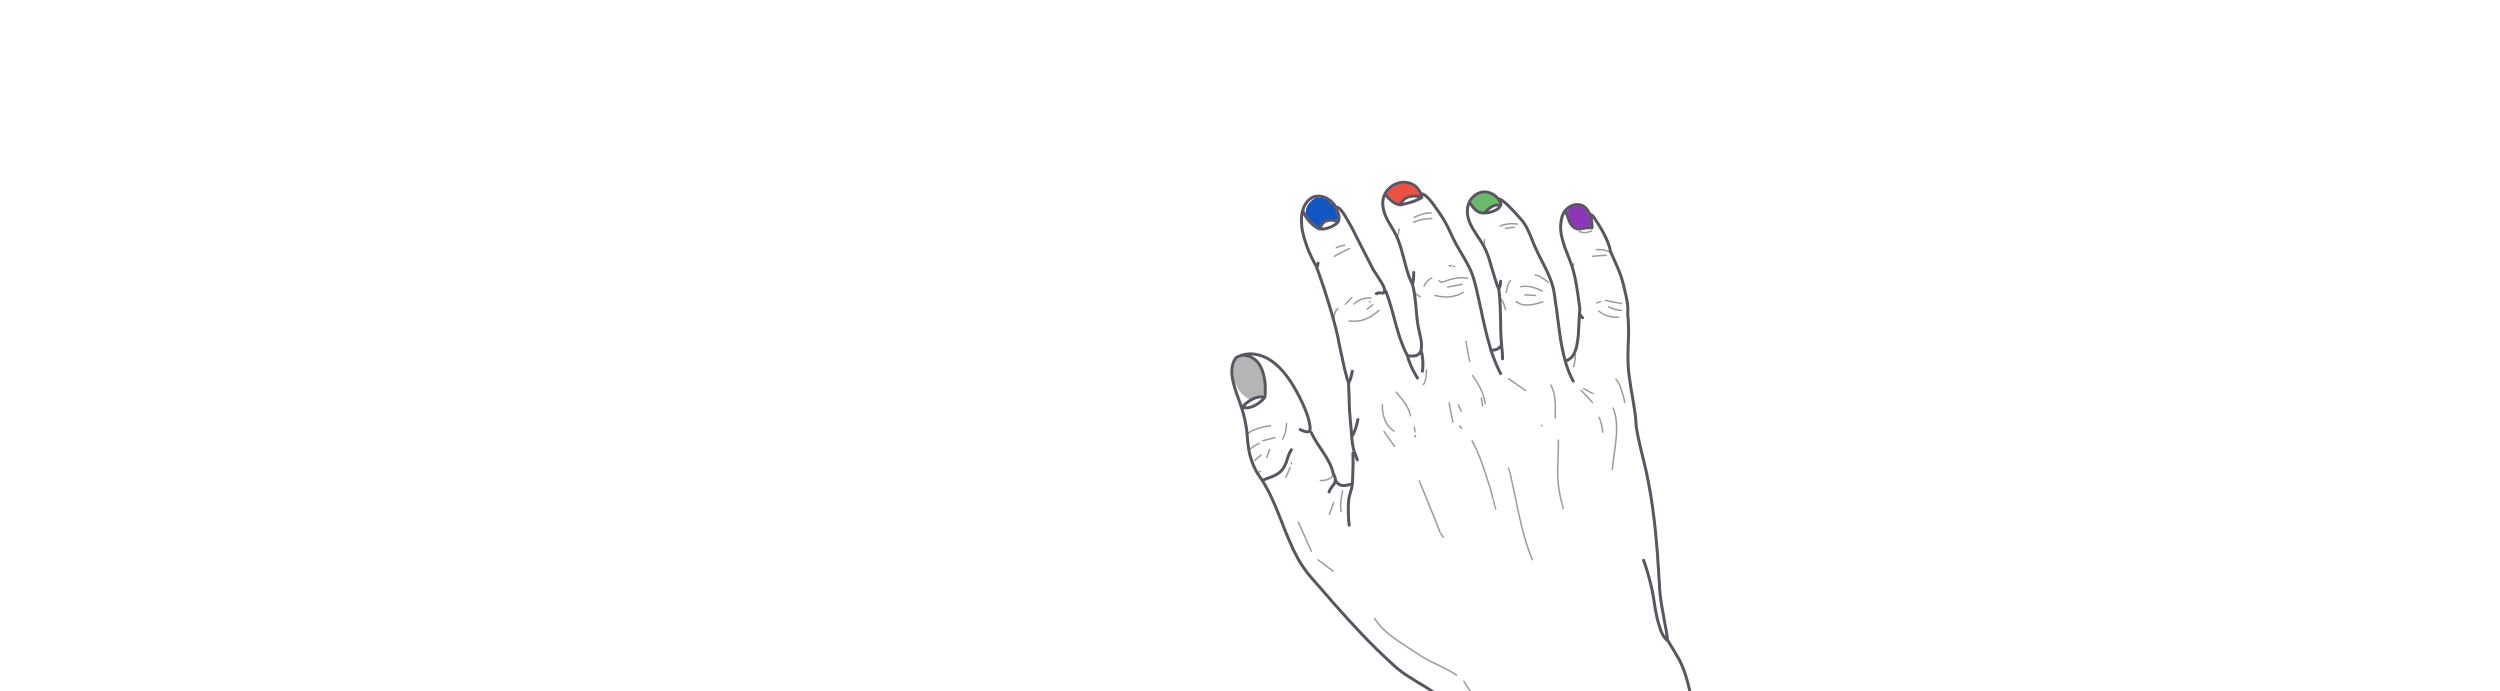
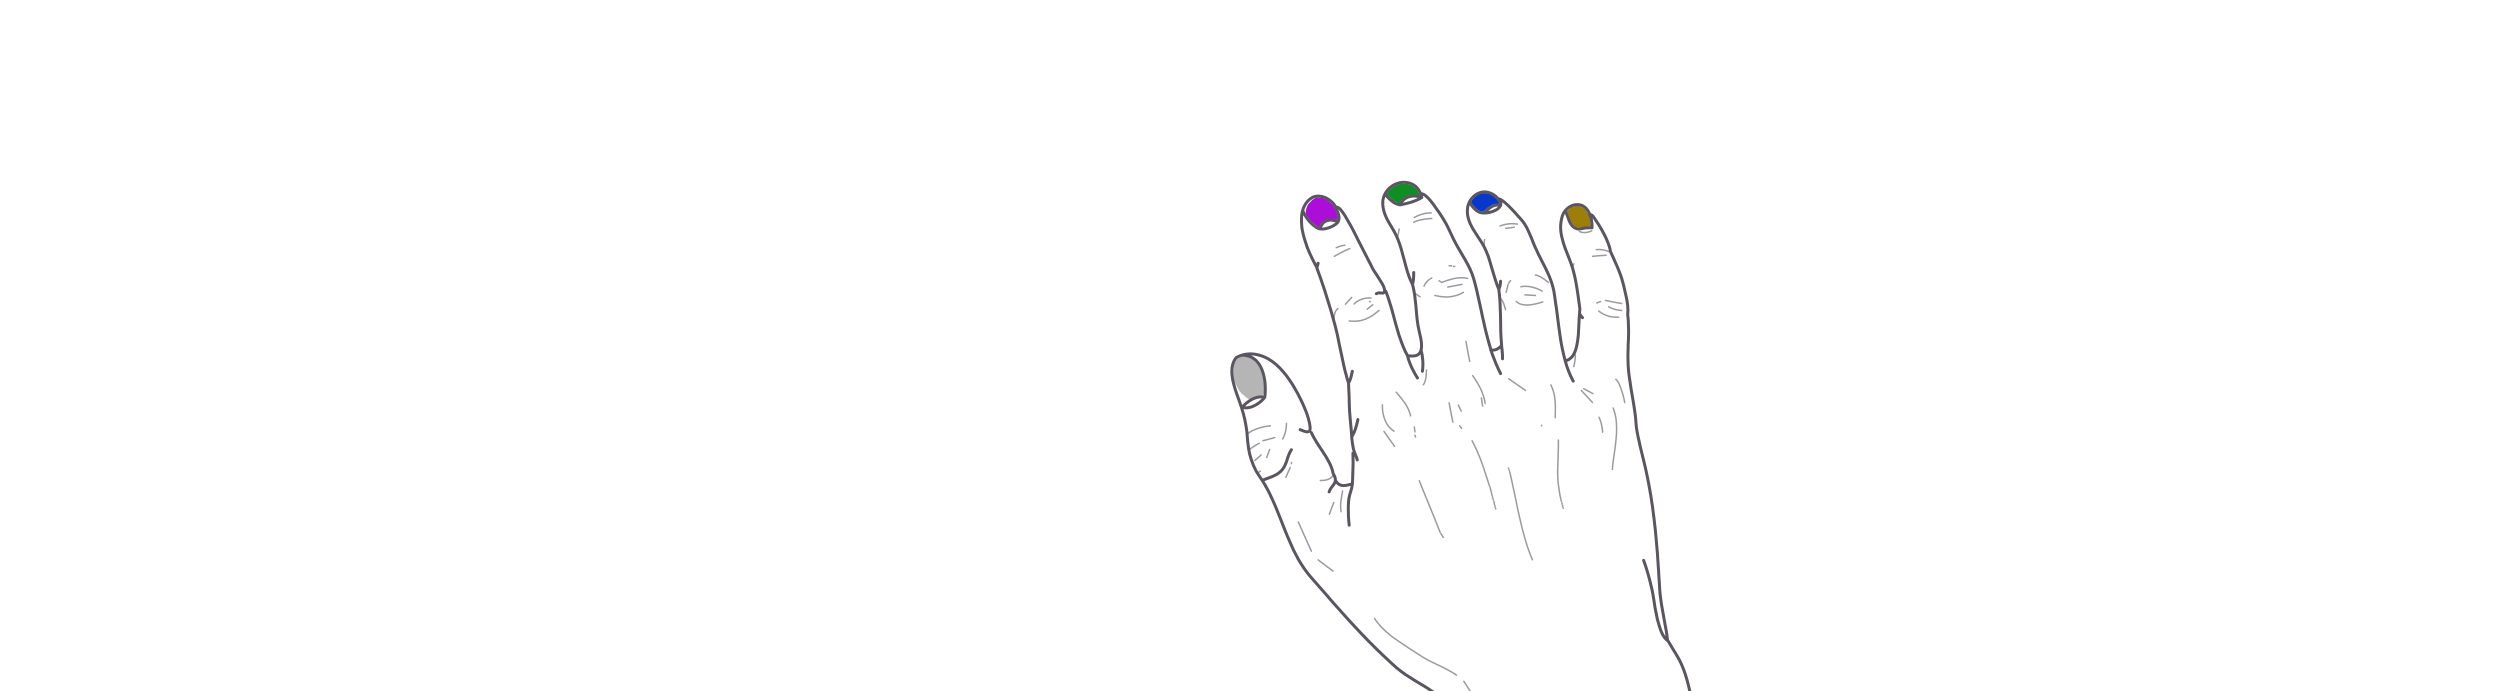
<svg xmlns="http://www.w3.org/2000/svg" viewBox="-400 -20 1666 460" data-side="right">
  <path class="hand-nail" data-finger="5" d="M427.5 217.4 L431.5 217.8 L435.1 219.6 L437.7 222.0 L440.3 226.4 L442.3 234.4 L442.5 242.4 L441.7 242.8 L441.3 243.8 L439.9 243.6 L436.7 244.2 L432.7 246.2 L430.9 245.2 L427.1 242.0 L425.3 239.6 L423.7 236.4 L423.1 236.2 L423.5 235.8 L422.7 235.2 L421.7 229.6 L422.1 223.4 L424.1 219.2 Z" fill="#b5b5b5" />
-   <path class="hand-nail" data-finger="6" d="M477.2 111.5 L481.2 111.7 L484.4 113.1 L488.6 116.9 L490.4 120.5 L491.6 124.1 L491.6 126.1 L491.2 126.5 L485.8 125.9 L483.4 126.7 L481.2 127.9 L480.0 129.5 L479.4 131.1 L478.6 131.5 L474.2 128.1 L471.8 125.3 L469.8 122.1 L470.2 121.7 L470.2 120.1 L470.8 118.1 L471.8 116.1 L474.4 113.3 Z" fill="#1256c4" />
-   <path class="hand-nail" data-finger="7" d="M534.7 102.2 L537.7 102.4 L541.5 103.8 L544.1 106.0 L546.1 109.6 L545.7 110.2 L539.3 110.2 L535.7 111.8 L533.5 114.0 L532.7 115.4 L531.9 115.6 L528.5 113.8 L523.9 109.2 L525.1 107.4 L528.1 104.6 L531.3 103.0 Z" fill="#ec5241" />
-   <path class="hand-nail" data-finger="8" d="M587.6 108.7 L591.0 108.7 L593.8 109.7 L595.4 110.7 L598.0 113.3 L599.4 115.5 L599.0 115.9 L596.4 115.9 L595.0 116.3 L591.6 118.3 L588.6 121.1 L586.6 120.9 L584.2 119.5 L581.8 117.1 L580.2 114.7 L580.8 113.3 L582.8 111.1 L585.6 109.3 Z" fill="#68bb69" />
-   <path class="hand-nail" data-finger="9" d="M650.0 117.1 L653.0 117.3 L655.4 118.5 L657.0 120.1 L658.8 123.5 L659.8 126.7 L660.2 130.7 L659.8 131.1 L655.4 131.3 L652.8 131.9 L650.2 131.5 L647.8 129.5 L646.4 127.1 L644.2 120.5 L647.0 118.1 Z" fill="#8c36ba" />
+   <path class="hand-nail" data-finger="6" d="M477.2 111.5 L481.2 111.7 L484.4 113.1 L488.6 116.9 L490.4 120.5 L491.6 124.1 L491.6 126.1 L491.2 126.5 L485.8 125.9 L483.4 126.7 L481.2 127.9 L480.0 129.5 L479.4 131.1 L478.6 131.5 L474.2 128.1 L471.8 125.3 L469.8 122.1 L470.2 121.7 L470.2 120.1 L470.8 118.1 L471.8 116.1 L474.4 113.3 Z" fill="#ab0fd7" />
+   <path class="hand-nail" data-finger="7" d="M534.7 102.2 L537.7 102.4 L541.5 103.8 L544.1 106.0 L546.1 109.6 L545.7 110.2 L539.3 110.2 L535.7 111.8 L533.5 114.0 L532.7 115.4 L531.9 115.6 L528.5 113.8 L523.9 109.2 L525.1 107.4 L528.1 104.6 L531.3 103.0 Z" fill="#118d25" />
+   <path class="hand-nail" data-finger="8" d="M587.6 108.7 L591.0 108.7 L593.8 109.7 L595.4 110.7 L598.0 113.3 L599.4 115.5 L599.0 115.9 L596.4 115.9 L595.0 116.3 L591.6 118.3 L588.6 121.1 L586.6 120.9 L584.2 119.5 L581.8 117.1 L580.2 114.7 L580.8 113.3 L582.8 111.1 L585.6 109.3 Z" fill="#0738ca" />
+   <path class="hand-nail" data-finger="9" d="M650.0 117.1 L653.0 117.3 L655.4 118.5 L657.0 120.1 L658.8 123.5 L659.8 126.7 L660.2 130.7 L659.8 131.1 L655.4 131.3 L652.8 131.9 L650.2 131.5 L647.8 129.5 L646.4 127.1 L644.2 120.5 L647.0 118.1 Z" fill="#9d7e0b" />
  <path class="hand-creases" d="M553.7 121.9 C553.7 121.9 552.4 121.8 550.4 122.1 C549.4 122.3 548.2 122.5 546.8 123.0 C545.5 123.4 544.0 124.1 542.4 124.9 M554.1 125.6 C554.1 125.6 552.1 125.7 549.6 126.0 C547.1 126.4 544.1 127.0 542.1 128.1 M611.2 129.3 C609.1 129.1 607.2 129.0 605.3 129.2 C603.4 129.4 601.6 129.8 599.6 130.6 M609.1 131.4 L603.3 132.2 M589.3 139.7 L588.9 143.0 M496.2 143.4 C496.2 143.4 493.1 143.7 490.5 145.1 M672.0 147.6 C672.0 147.6 671.0 147.1 669.5 146.8 C668.0 146.4 665.9 146.1 663.8 146.4 M499.4 145.7 C498.8 145.8 496.2 147.1 493.8 148.3 C491.4 149.6 489.2 150.8 489.2 150.8 M670.3 150.1 L665.8 150.4 L661.3 150.8 M648.8 155.8 L648.0 157.9 M567.3 157.1 L565.7 157.1 M569.4 157.5 L568.6 157.5 M631.9 168.2 C631.9 168.2 630.5 167.1 628.7 165.8 C626.9 164.6 624.7 163.4 623.2 163.3 M554.1 165.3 L553.3 165.7 M578.0 165.5 C576.1 165.1 574.2 165.0 572.2 165.2 C570.3 165.3 568.3 165.7 566.4 166.3 C564.5 166.8 562.6 167.5 560.7 168.2 M552.5 166.2 C552.5 166.2 549.8 168.2 549.0 170.7 M606.6 167.0 L605.4 168.6 M574.3 169.5 L569.5 170.4 L564.8 171.3 M559.0 167.1 L560.7 168.2 M605.0 169.5 L603.7 174.8 M627.7 174.0 C627.7 174.0 626.0 172.9 623.3 172.0 C622.0 171.6 620.4 171.1 618.7 170.9 C617.0 170.7 615.3 170.7 613.5 171.1 M575.2 174.8 C573.0 176.1 571.0 176.9 568.9 177.3 C566.9 177.8 564.9 178.0 562.8 177.9 C560.7 177.8 558.5 177.4 556.2 176.9 M546.3 177.8 L543.3 175.7 M623.2 176.9 L616.2 176.5 M500.8 178.2 L496.6 182.7 M513.6 178.6 C513.6 178.6 511.9 178.4 509.7 178.8 C508.5 179.0 507.3 179.4 506.0 180.0 C504.7 180.6 503.5 181.4 502.3 182.6 M603.3 186.4 C602.8 184.5 602.4 183.1 601.9 181.9 C601.4 180.8 600.8 179.9 600.0 179.0 M680.7 182.3 L675.3 181.3 L669.9 180.2 M666.6 181.0 L664.1 181.9 M610.4 181.0 C611.4 181.7 612.4 182.4 613.8 182.8 C615.1 183.2 616.8 183.4 619.1 183.2 C620.3 183.1 621.5 182.9 623.0 182.6 C624.5 182.3 626.2 181.8 628.1 181.2 M513.1 181.0 L512.7 181.0 M514.8 183.1 L511.1 186.0 M672.0 184.4 C673.4 185.2 674.8 185.8 676.2 186.2 C677.6 186.6 679.1 186.8 680.7 186.9 M491.5 185.6 C489.1 187.8 489.3 190.3 488.8 192.2 M519.0 186.9 C517.0 188.6 515.0 190.1 513.0 191.2 C510.9 192.4 508.8 193.2 506.5 193.7 C504.1 194.1 501.7 194.2 499.1 193.9 M665.4 187.3 C667.5 189.0 669.5 190.0 671.6 190.6 C673.7 191.2 676.0 191.4 678.6 191.4 M576.9 207.5 L578.1 214.2 L579.4 220.8 M649.8 216.5 C649.9 220.5 648.7 224.3 648.7 224.3 M581.4 230.3 C582.6 232.1 583.9 233.9 585.0 235.9 C586.1 237.9 587.2 240.0 588.0 242.2 C588.8 244.3 589.4 246.6 589.7 248.9 M605.4 232.4 L611.0 236.3 L616.6 240.2 M676.8 232.8 C678.0 233.7 679.0 235.7 679.9 238.0 C680.8 240.3 681.5 242.9 682.0 244.8 C682.5 246.8 682.7 248.2 682.7 248.2 M633.5 236.5 C634.7 239.0 635.4 241.3 635.9 243.7 C636.3 246.1 636.5 248.4 636.5 250.8 C636.5 253.3 636.5 255.7 636.4 258.4 M655.4 239.0 L661.5 242.3 M653.8 240.2 L657.5 244.2 L661.2 248.2 M530.5 241.4 C531.8 243.0 533.2 244.6 534.4 246.2 C535.7 247.8 536.9 249.5 537.8 251.3 C538.8 253.0 539.5 255.0 540.0 257.1 M587.2 245.2 L588.0 250.5 M565.7 248.5 L566.9 254.9 L568.2 261.3 M521.2 249.8 C521.2 251.9 521.3 254.1 521.8 256.2 C522.3 258.3 523.0 260.4 524.1 262.3 C525.3 264.2 526.8 265.9 528.9 267.3 M571.8 249.9 L573.8 254.0 M675.0 251.9 C675.8 253.9 676.4 256.1 676.8 258.3 C677.1 260.4 677.3 262.7 677.3 265.0 C677.4 267.3 677.2 269.7 677.0 272.0 C676.8 274.4 676.5 276.8 676.2 279.1 C675.9 281.5 675.5 283.8 675.2 286.1 C674.9 288.4 674.6 290.6 674.5 292.8 M665.6 258.1 C666.7 260.3 667.3 262.8 667.6 264.7 C667.9 266.6 668.0 268.0 668.0 268.0 M457.3 262.1 C457.3 264.0 457.1 265.8 456.7 267.5 C456.3 269.2 455.7 270.8 454.8 272.5 M627.3 263.4 L627.3 263.8 M572.7 263.8 L574.0 265.4 M446.6 263.8 C445.1 263.9 443.7 264.1 442.3 264.4 C440.9 264.7 439.6 265.1 438.3 265.5 C435.7 266.4 433.4 267.5 431.7 268.8 M542.5 264.5 L542.9 267.8 M522.3 267.5 L525.8 272.5 L529.3 277.4 M542.9 270.0 L543.3 271.2 M449.5 271.6 L445.5 272.7 L441.6 273.7 M638.5 273.3 C638.5 274.8 638.5 276.1 638.5 277.5 C638.5 278.8 638.5 280.1 638.4 281.3 C638.3 283.7 638.3 285.9 638.2 288.0 C638.1 290.1 638.0 292.0 638.0 294.0 C638.0 296.0 638.1 297.9 638.2 300.0 C638.4 302.0 638.6 304.2 639.0 306.5 C639.3 308.9 639.8 311.4 640.5 314.2 M581.0 273.7 C582.0 275.6 583.0 277.6 583.9 279.6 C584.7 281.5 585.6 283.5 586.4 285.5 C587.1 287.5 587.9 289.6 588.6 291.6 C589.3 293.6 589.9 295.7 590.6 297.7 C591.3 299.8 591.9 301.9 592.6 303.9 M439.1 275.4 C437.6 276.2 436.3 277.0 435.2 277.7 C434.1 278.5 433.1 279.2 432.1 279.9 M446.1 279.5 L444.1 284.9 M440.4 283.2 L436.2 286.9 M605.3 291.9 L605.3 292.3 M605.7 293.1 L605.7 293.6 M460.6 288.2 L460.6 289.0 M606.1 294.4 C606.6 296.5 607.1 298.8 607.6 301.1 C608.1 303.5 608.6 305.9 609.2 308.5 C609.7 311.0 610.2 313.6 610.8 316.2 C611.0 317.5 611.3 318.8 611.6 320.1 C611.9 321.5 612.2 322.8 612.5 324.1 C612.8 325.4 613.1 326.7 613.4 328.0 C613.7 329.4 614.0 330.6 614.3 331.9 C615.0 334.5 615.7 337.1 616.4 339.5 C617.1 342.0 617.9 344.4 618.7 346.6 C619.5 348.9 620.3 351.0 621.2 353.0 M459.8 291.5 L456.9 298.1 M439.9 294.0 L437.9 295.2 M593.0 304.7 L594.3 310.1 M545.8 300.4 L548.6 307.3 L551.4 314.1 L554.2 321.0 L557.0 327.9 L559.7 334.8 M594.6 310.9 L594.6 311.4 M595.0 312.2 L595.0 313.0 M595.5 313.9 L595.9 316.3 M596.3 317.1 L596.3 318.0 M596.7 318.8 L596.7 319.2 M640.9 315.1 L640.9 315.9 M641.3 316.7 L641.3 317.6 M465.2 327.9 L468.1 334.4 L471.0 340.9 L473.9 347.3 M641.7 318.4 L641.7 318.8 M560.2 335.6 L561.8 338.1 M478.4 353.1 L483.4 356.9 L488.4 360.6 M516.0 392.1 C517.3 394.2 518.9 396.1 520.6 398.0 C522.3 399.8 524.3 401.5 526.3 403.2 C528.3 404.8 530.5 406.3 532.7 407.8 C534.9 409.3 537.1 410.8 539.3 412.2 C541.5 413.6 543.7 415.0 545.8 416.4 C547.7 417.7 549.7 418.9 551.8 420.0 C553.9 421.1 556.1 422.1 558.2 423.1 C560.4 424.1 562.5 425.2 564.6 426.3 C566.7 427.4 568.7 428.6 570.6 429.9 M575.5 434.0 L579.3 439.9 L583.0 445.9 L586.7 451.8 M550.6 226.6 C550.6 227.3 550.5 229.2 550.3 231.2 C550.0 233.2 549.5 235.3 548.5 236.4 M494.7 307.2 C494.2 310.0 493.8 312.0 493.6 314.1 C493.3 316.1 493.3 318.2 493.7 321.0 M488.8 314.9 L487.3 318.8 L485.9 322.7 M488.4 295.6 C488.6 296.7 487.9 297.9 486.4 298.8 C484.9 299.7 482.7 300.3 479.9 300.2 M532.4 132.6 C532.0 135.4 531.7 136.7 531.1 138.4 M660.7 133.8 C660.7 133.8 659.7 134.4 658.2 134.7 C656.6 135.1 654.6 135.2 652.5 134.3" fill="none" stroke="#5a5560" stroke-opacity="0.6" stroke-width="1" stroke-linecap="round" stroke-linejoin="round" />
  <path class="hand-lines" d="M547.5 111.6 C545.5 112.9 543.0 113.9 540.5 114.7 C538.0 115.5 535.4 116.1 533.0 116.5 C533.6 115.0 534.6 113.7 536.0 112.6 C537.4 111.6 539.0 110.9 541.0 110.7 C542.9 110.5 545.1 110.7 547.5 111.6 C546.8 109.0 545.9 106.9 544.4 105.2 C543.0 103.6 541.0 102.4 538.4 101.8 C535.9 101.2 533.3 101.4 531.0 102.3 C528.6 103.1 526.5 104.6 524.8 106.5 C523.2 108.4 522.0 110.7 521.6 113.2 C521.3 115.5 521.5 117.6 522.0 119.7 C522.4 121.7 523.2 123.7 524.1 125.6 C525.1 127.5 526.2 129.4 527.3 131.2 C528.4 133.1 529.5 134.9 530.4 136.8 C531.3 138.7 532.1 140.7 532.8 142.9 C533.6 145.1 534.2 147.4 534.8 149.8 C535.5 152.1 536.1 154.5 536.7 156.8 C537.3 159.1 538.0 161.4 538.7 163.5 C539.5 165.7 540.3 167.7 541.3 169.5 C541.9 167.2 542.1 165.5 542.1 161.6 M600.0 229.0 C599.0 227.0 598.0 224.9 597.1 222.8 C596.2 220.6 595.3 218.4 594.5 216.2 C593.8 213.9 593.0 211.6 592.4 209.2 C591.7 206.9 591.1 204.5 590.5 202.1 C589.9 199.7 589.3 197.3 588.8 194.8 C588.2 192.4 587.7 190.0 587.2 187.5 C586.7 185.1 586.1 182.7 585.6 180.3 C585.1 177.9 584.6 175.5 584.0 173.1 C583.4 170.8 582.9 168.4 582.2 166.2 C581.5 163.7 580.6 161.3 579.5 159.0 C578.4 156.7 577.2 154.5 575.9 152.3 C574.6 150.0 573.3 147.8 572.0 145.6 C570.7 143.4 569.5 141.2 568.4 138.9 C567.1 136.2 566.1 134.0 565.2 132.1 C564.3 130.2 563.4 128.6 562.4 126.9 C561.4 125.2 560.3 123.5 558.9 121.4 C558.1 120.3 557.4 119.3 556.6 118.2 C555.9 117.0 555.0 116.0 554.2 114.9 C552.6 112.8 550.9 111.0 549.2 109.8 C548.4 109.3 546.6 108.9 546.6 108.9 M600.0 114.9 C599.0 113.2 597.9 111.8 596.5 110.6 C595.1 109.5 593.5 108.6 591.3 108.1 C589.1 107.6 586.9 108.0 584.9 108.9 C583.0 109.8 581.3 111.4 580.0 113.2 C578.8 115.1 578.0 117.3 577.9 119.4 C577.7 121.8 578.0 124.0 578.7 126.2 C579.3 128.3 580.3 130.3 581.4 132.3 C582.6 134.3 583.9 136.2 585.1 138.1 C586.4 140.0 587.6 141.9 588.7 143.8 C589.8 145.9 590.8 148.2 591.7 150.6 C592.5 153.0 593.3 155.6 594.0 158.2 C594.8 160.7 595.5 163.3 596.3 165.8 C597.0 168.3 597.9 170.6 598.8 172.8 C599.4 171.3 599.9 170.0 600.0 167.4 M523.1 109.5 C524.3 110.9 525.7 112.5 527.3 113.8 C528.9 115.2 530.8 116.2 533.0 116.5 M517.2 175.7 C518.6 174.9 520.0 175.2 521.1 175.3 C522.1 175.3 522.8 175.1 522.7 173.4 C522.6 172.2 522.0 170.6 521.0 168.9 C520.0 167.2 518.8 165.3 517.7 163.6 C516.5 161.9 515.5 160.3 514.8 159.1 C514.2 157.9 513.6 156.8 513.0 155.5 C512.4 154.3 511.8 153.1 511.1 151.8 C510.5 150.6 509.8 149.3 509.1 147.9 C508.5 146.6 507.8 145.3 507.1 144.0 C506.5 142.7 505.8 141.4 505.1 140.1 C504.5 138.8 503.9 137.6 503.2 136.3 C502.0 133.8 500.7 131.4 499.5 129.3 C498.3 127.1 497.1 125.1 496.1 123.4 C495.0 121.8 494.0 120.4 493.1 119.4 C491.9 118.0 490.0 117.8 490.0 117.8 C489.3 116.4 488.1 115.0 486.6 113.8 C485.1 112.6 483.4 111.6 481.5 111.1 C479.6 110.6 477.6 110.5 475.7 111.1 C473.8 111.8 472.0 113.1 470.4 115.3 C469.1 117.2 468.2 119.4 467.7 121.7 C467.3 124.1 467.2 126.6 467.4 129.2 C467.4 130.5 467.6 131.8 467.8 133.2 C468.1 134.5 468.4 135.8 468.7 137.1 C469.1 138.4 469.4 139.8 469.9 141.1 C470.3 142.4 470.8 143.7 471.2 145.0 C472.2 147.5 473.3 150.0 474.4 152.2 C475.5 154.5 476.6 156.5 477.6 158.3 L478.4 155.4 M648.4 234.0 C647.2 231.8 646.2 229.6 645.3 227.3 C644.4 225.0 643.6 222.6 643.0 220.2 C642.3 217.7 641.7 215.2 641.2 212.7 C640.6 210.1 640.2 207.6 639.8 205.0 C639.4 202.4 639.0 199.8 638.7 197.2 C638.3 194.5 638.0 191.9 637.7 189.3 C637.4 186.7 637.0 184.1 636.6 181.6 C636.3 179.0 635.9 176.5 635.5 174.0 C635.1 171.9 634.5 169.8 633.8 167.7 C633.1 165.6 632.2 163.6 631.3 161.6 C630.4 159.6 629.4 157.6 628.4 155.7 C627.4 153.7 626.4 151.7 625.4 149.8 C624.4 147.8 623.5 145.8 622.6 143.8 C621.8 141.8 621.0 139.8 620.2 137.8 C619.3 135.8 618.5 133.8 617.5 131.8 C616.5 129.9 615.3 128.1 613.9 126.5 C613.1 125.7 612.3 124.7 611.3 123.6 C610.4 122.6 609.4 121.4 608.4 120.4 C607.4 119.3 606.3 118.2 605.3 117.2 C604.3 116.3 603.3 115.3 602.4 114.6 C600.6 113.2 599.2 112.3 598.5 112.6 M579.4 114.9 C580.2 116.2 581.2 117.7 582.4 118.9 C583.6 120.2 585.0 121.3 586.8 121.7 C588.2 122.1 590.3 122.0 592.4 121.6 C594.5 121.1 596.6 120.3 598.1 119.2 C599.6 118.1 600.5 116.6 600.0 114.9 M643.2 120.3 C644.0 122.1 644.6 124.4 645.5 126.6 C646.3 128.8 647.5 130.8 649.4 131.8 C651.3 132.9 652.4 132.7 653.8 132.4 C655.3 132.1 657.2 131.6 660.9 131.8 C661.0 129.9 660.8 128.1 660.5 126.4 C660.1 124.7 659.5 123.1 658.8 121.5 C657.3 118.6 655.2 117.0 652.9 116.5 C650.5 116.0 648.0 116.5 645.9 117.9 C643.8 119.2 642.0 121.3 641.1 124.0 C640.4 126.5 640.0 128.9 640.0 131.3 C640.0 133.7 640.3 136.1 640.9 138.4 C641.4 140.7 642.2 143.1 643.0 145.4 C643.9 147.7 644.8 150.0 645.7 152.3 C646.6 154.5 647.4 156.8 648.1 159.1 C648.7 161.2 649.2 163.4 649.7 165.6 C650.1 167.8 650.6 170.0 650.9 172.3 C651.3 174.5 651.6 176.8 651.9 179.0 C652.2 181.2 652.5 183.5 652.8 185.6 C653.0 187.8 651.5 188.7 654.6 191.7 M600.0 116.9 C597.5 116.3 595.7 116.7 594.1 117.7 C592.4 118.6 590.9 120.2 589.1 121.9 M490.0 117.8 C490.5 119.3 491.4 120.9 491.9 122.6 C492.4 124.3 492.6 126.0 491.8 127.6 C491.2 128.9 489.1 130.3 486.8 131.3 C484.5 132.3 482.0 132.8 480.4 132.6 C478.7 132.3 481.6 128.3 482.8 127.7 C484.4 126.8 486.0 126.6 487.6 126.7 C489.1 126.8 490.5 127.2 491.8 127.6 M468.1 120.1 C468.8 122.2 470.1 124.3 471.5 126.2 C473.0 128.1 474.7 129.8 476.3 130.9 C477.9 132.1 479.4 132.7 480.4 132.6 M659.4 122.8 C661.3 123.3 661.8 124.3 662.1 124.8 C663.2 126.5 664.4 128.2 665.6 130.1 C666.7 132.0 667.9 133.9 668.9 135.9 C669.9 137.9 670.9 139.9 671.6 141.9 C672.4 143.8 673.0 145.8 673.2 147.6 C674.4 150.1 675.4 152.4 676.3 154.5 C677.3 156.6 678.1 158.5 678.8 160.3 C679.6 162.2 680.2 164.0 680.8 165.9 C681.4 167.8 681.9 169.8 682.4 172.0 C682.8 173.8 683.3 175.7 683.7 177.7 C684.1 179.6 684.5 181.7 684.7 183.7 C684.9 185.7 684.9 187.7 684.7 189.6 C685.0 191.8 685.2 194.4 685.2 197.2 C685.3 198.6 685.3 200.0 685.3 201.5 C685.3 202.9 685.3 204.3 685.2 205.8 C685.1 207.3 685.1 208.7 685.0 210.1 C685.0 211.4 685.0 212.8 684.9 214.0 C684.9 216.5 684.8 218.7 684.9 220.3 C684.9 222.7 685.1 225.1 685.3 227.5 C685.6 229.9 685.9 232.3 686.3 234.7 C686.6 237.1 687.0 239.4 687.4 241.8 C687.8 244.2 688.2 246.5 688.6 248.8 C689.0 251.1 689.3 253.3 689.6 255.5 C689.9 257.6 690.1 259.7 690.2 261.7 C690.3 263.4 690.5 265.3 690.9 267.4 C691.3 269.5 691.7 271.8 692.3 274.1 C692.8 276.4 693.3 278.8 693.9 281.1 C694.5 283.5 695.1 285.8 695.6 288.0 C696.1 290.1 696.6 292.2 697.0 294.0 C697.3 295.3 697.6 296.6 697.8 297.9 C698.1 299.2 698.4 300.6 698.6 301.9 C699.1 304.5 699.6 307.1 700.0 309.7 C700.4 312.3 700.8 314.9 701.2 317.5 C701.5 320.1 701.9 322.7 702.2 325.3 C702.5 327.9 702.8 330.5 703.1 333.1 C703.3 335.7 703.6 338.3 703.8 340.9 C704.1 343.5 704.3 346.1 704.5 348.7 C704.7 351.4 704.9 354.0 705.0 356.6 C705.1 357.9 705.2 359.3 705.3 360.6 C705.4 361.9 705.5 363.3 705.5 364.6 C705.6 365.9 705.7 367.2 705.8 368.6 C705.9 369.9 706.0 371.3 706.0 372.6 C706.1 374.6 706.4 376.8 706.7 379.2 C707.0 381.6 707.4 384.1 707.9 386.6 C708.3 389.1 708.8 391.6 709.2 394.0 C709.7 396.5 710.1 398.8 710.5 401.0 C710.8 403.2 711.1 405.2 711.3 406.9 C710.1 406.1 709.0 404.7 708.0 402.9 C707.0 401.0 706.2 398.8 705.5 396.3 C705.1 395.1 704.8 393.8 704.4 392.4 C704.1 391.1 703.9 389.7 703.6 388.3 C703.3 386.9 703.0 385.6 702.8 384.2 C702.6 382.9 702.4 381.5 702.2 380.2 C702.0 379.2 701.8 377.8 701.5 376.0 C701.2 374.3 700.8 372.3 700.2 370.0 C699.7 367.7 699.0 365.1 698.2 362.3 C697.8 360.9 697.4 359.5 696.9 358.0 C696.4 356.6 695.9 355.0 695.3 353.4 M477.6 158.7 C478.5 161.1 479.3 163.5 480.2 165.9 C481.1 168.4 481.9 170.8 482.7 173.3 C483.5 175.8 484.3 178.3 485.0 180.7 C485.8 183.2 486.6 185.7 487.3 188.2 C488.0 190.6 488.7 193.1 489.3 195.5 C489.9 197.5 490.4 199.6 490.9 201.8 C491.4 204.0 491.9 206.3 492.3 208.6 C492.8 210.9 493.3 213.3 493.8 215.6 C494.3 218.0 494.8 220.3 495.3 222.6 C495.8 224.9 496.3 227.1 496.9 229.2 C497.4 231.3 498.0 233.4 498.7 235.2 C499.3 234.2 499.7 233.2 500.1 232.0 C500.4 230.8 500.8 229.4 501.2 227.4 M541.3 169.5 C541.9 171.8 542.3 174.1 542.7 176.4 C543.0 178.7 543.3 181.0 543.5 183.3 C543.7 185.6 543.9 187.9 544.1 190.2 C544.3 192.5 544.6 194.8 545.0 197.2 C545.3 198.8 545.7 200.6 546.1 202.4 C546.6 204.3 547.0 206.2 547.2 208.0 C547.4 209.8 547.4 211.6 547.0 213.3 C546.4 215.5 545.1 216.6 543.5 217.0 C541.8 217.4 539.9 217.3 538.0 217.1 C538.3 218.6 538.8 220.3 539.5 221.9 C540.1 223.6 540.9 225.3 541.8 227.0 C542.7 228.7 543.6 230.4 544.6 231.9 M598.8 172.8 C599.1 175.0 599.3 177.3 599.5 179.7 C599.6 182.0 599.8 184.3 599.8 186.7 C599.9 189.1 600.0 191.4 600.0 193.8 C600.0 196.2 600.1 198.6 600.1 200.9 C600.2 203.3 600.3 205.6 600.5 207.9 C600.6 209.9 600.8 211.7 601.0 213.4 C601.2 215.2 601.3 216.9 601.3 219.1 M523.5 174.1 C524.4 176.3 525.2 178.6 525.9 181.0 C526.7 183.4 527.4 185.9 528.1 188.4 C528.8 190.9 529.4 193.4 530.1 195.9 C530.8 198.4 531.6 200.9 532.3 203.4 C533.1 205.8 534.0 208.2 534.9 210.5 C535.8 212.8 536.8 215.0 538.0 217.1 M652.6 189.3 C652.4 191.0 652.3 193.1 652.2 195.6 C652.1 198.0 652.0 200.6 651.8 203.3 C651.5 206.0 651.2 208.6 650.6 211.1 C650.0 213.5 649.2 215.6 648.0 217.3 C646.7 218.9 645.1 220.1 643.0 220.5 M600.5 210.4 C598.2 212.9 596.4 213.5 593.4 213.3 M547.0 213.3 C547.5 215.0 547.9 217.2 548.1 219.7 C548.3 222.1 548.3 224.8 547.9 227.4 M466.4 266.3 C467.9 266.9 469.6 267.7 471.0 267.8 C472.3 267.8 473.2 267.2 473.1 265.0 C472.9 263.0 472.5 260.8 471.8 258.5 C471.1 256.2 470.3 253.9 469.3 251.7 C468.4 249.5 467.4 247.4 466.5 245.6 C465.5 243.6 464.5 241.6 463.3 239.6 C462.2 237.6 460.9 235.5 459.6 233.6 C458.3 231.6 456.8 229.7 455.3 227.9 C453.8 226.1 452.1 224.4 450.4 222.9 C448.7 221.4 446.8 220.1 444.9 219.0 C442.7 217.8 440.4 216.9 438.0 216.4 C435.6 215.8 433.1 215.7 430.7 216.0 C428.3 216.3 426.0 217.1 423.8 218.3 M427.6 216.7 C429.3 216.7 430.7 216.9 432.0 217.3 C433.4 217.7 434.5 218.3 435.5 219.0 C437.6 220.4 439.1 222.5 440.3 224.8 C441.4 227.1 442.1 229.7 442.6 232.3 C443.1 234.8 443.2 237.3 443.2 239.5 C443.2 241.7 443.1 243.6 442.8 244.8 M423.8 218.3 C422.5 219.9 421.7 221.8 421.3 223.7 C420.9 225.6 420.8 227.7 421.0 229.8 C421.2 231.9 421.6 234.1 422.2 236.2 C422.8 238.4 423.5 240.5 424.2 242.6 C424.9 244.6 425.7 246.6 426.3 248.5 C427.1 250.7 427.9 253.2 428.6 255.8 C429.3 258.4 429.9 261.0 430.3 263.6 C430.8 266.2 431.1 268.8 431.2 271.2 C431.3 272.6 431.4 274.0 431.6 275.3 C431.7 276.6 431.9 277.9 432.1 279.2 C432.5 281.7 433.1 284.1 433.9 286.4 C434.7 288.8 435.6 291.1 436.8 293.4 C437.4 294.5 438.1 295.6 438.9 296.8 C439.6 297.9 440.4 299.1 441.2 300.2 C442.9 299.3 445.1 298.7 447.3 297.8 C449.5 296.9 451.8 295.8 453.7 293.9 C455.1 292.4 456.0 290.9 456.6 289.4 C457.3 288.0 457.7 286.4 458.2 284.8 C458.8 283.2 459.4 281.5 460.6 279.7 M498.7 235.2 C498.7 237.2 498.8 239.1 498.9 240.9 C499.0 242.9 499.1 244.8 499.1 246.8 C499.1 248.9 499.2 251.0 499.3 253.2 C499.4 255.3 499.6 257.4 499.8 259.6 C500.0 261.7 500.2 263.8 500.4 265.9 C500.6 268.0 500.7 270.2 500.9 272.5 C501.2 274.8 501.4 277.0 501.9 279.1 C502.6 282.0 503.8 283.8 504.5 286.5 M442.8 244.8 C440.9 244.2 438.9 244.4 437.0 245.0 C435.1 245.6 433.3 246.6 431.7 247.8 C430.1 248.9 428.8 250.2 427.9 251.4 C429.4 251.9 431.1 251.9 432.8 251.5 C434.6 251.1 436.4 250.2 438.1 249.1 C439.9 247.9 441.5 246.5 442.8 244.8 M504.9 259.6 C504.3 262.1 503.9 264.1 503.3 265.7 C502.8 267.4 502.1 268.8 501.2 270.4 M473.9 268.3 C474.8 270.4 476.1 272.6 477.5 274.9 C478.2 276.0 478.9 277.1 479.7 278.3 C480.5 279.5 481.3 280.6 482.0 281.8 C482.8 282.9 483.5 284.1 484.2 285.3 C484.9 286.5 485.5 287.6 486.1 288.8 C487.2 291.1 488.1 293.4 488.4 295.6 M501.6 282.0 C501.6 284.3 501.7 286.6 501.7 288.9 C501.7 291.2 501.6 293.5 501.5 295.8 C501.5 298.1 501.3 300.4 501.2 302.7 C501.0 304.6 500.6 306.1 500.1 307.5 C499.7 309.0 499.2 310.4 498.9 312.2 C498.7 314.0 498.5 316.0 498.5 318.0 C498.5 320.0 498.5 322.1 498.6 324.1 C498.7 326.1 498.9 328.1 499.1 330.0 M488.4 295.6 C490.4 298.7 490.1 300.6 489.2 302.3 C488.2 303.9 486.5 305.4 485.7 307.8 M441.2 300.2 C442.5 302.2 443.6 304.3 444.8 306.4 C445.9 308.5 446.9 310.6 447.9 312.8 C448.9 315.0 449.9 317.2 450.8 319.5 C451.7 321.7 452.6 324.0 453.5 326.2 C454.4 328.5 455.3 330.8 456.2 333.1 C457.1 335.3 458.0 337.6 459.0 339.8 C459.9 342.0 460.9 344.2 461.9 346.4 C463.0 348.6 464.1 350.7 465.2 352.7 C466.4 354.8 467.7 356.8 469.0 358.7 C470.3 360.7 471.8 362.5 473.3 364.3 C475.0 366.2 476.6 368.1 478.3 370.0 C480.0 371.9 481.6 373.8 483.3 375.7 C485.0 377.6 486.6 379.6 488.3 381.5 C490.0 383.4 491.7 385.3 493.4 387.2 C495.1 389.1 496.8 391.0 498.5 392.9 C500.3 394.8 502.0 396.7 503.7 398.5 C505.5 400.4 507.2 402.3 509.0 404.1 C510.8 406.0 512.5 407.8 514.4 409.6 C516.1 411.4 518.0 413.2 519.8 414.9 C521.6 416.7 523.5 418.4 525.3 420.1 C527.2 421.9 529.0 423.6 530.9 425.2 C532.8 426.8 534.7 428.2 536.7 429.6 C538.8 431.0 540.9 432.3 543.0 433.6 C545.2 434.9 547.3 436.2 549.5 437.5 C551.6 438.8 553.7 440.2 555.7 441.6 C557.7 443.0 559.6 444.6 561.3 446.2 C563.1 447.8 564.7 449.6 566.1 451.6 C567.5 453.5 568.8 455.5 570.1 457.6 C571.4 459.6 572.6 461.7 573.8 463.7 C575.0 465.8 576.1 467.9 577.2 470.1 C578.3 472.2 579.3 474.4 580.4 476.6 C581.4 478.8 582.3 480.9 583.3 483.2 C584.2 485.4 585.1 487.6 586.0 489.8 C586.9 492.1 587.8 494.3 588.6 496.6 C589.5 498.8 590.3 501.1 591.1 503.3 C591.9 505.5 592.8 507.9 593.7 510.4 C594.6 512.9 595.5 515.4 596.3 517.7 C597.1 520.0 597.9 522.0 598.4 523.6 M500.8 302.7 C499.2 302.8 497.3 303.6 495.4 303.6 C493.4 303.6 491.5 302.8 489.9 300.1 M711.7 407.3 C713.0 409.5 714.3 411.5 715.5 413.6 C716.8 415.7 718.0 417.7 719.2 419.9 C720.3 422.1 721.3 424.3 722.2 426.8 C723.0 429.0 723.7 431.2 724.3 433.4 C724.9 435.7 725.5 437.9 726.0 440.2 C726.5 442.4 727.1 444.7 727.7 447.0 C728.3 449.2 728.9 451.5 729.7 453.7 C730.5 455.8 731.3 458.0 732.1 460.1 C733.0 462.3 733.9 464.4 734.8 466.6 C735.7 468.7 736.7 470.8 737.6 472.9 C738.6 475.1 739.6 477.2 740.6 479.3 C741.6 481.4 742.7 483.4 743.7 485.5 C744.7 487.6 745.8 489.6 746.8 491.7 C747.6 493.4 748.6 495.4 749.7 497.6 C750.3 498.8 750.9 499.9 751.5 501.1 C752.1 502.3 752.7 503.6 753.3 504.8 C753.9 506.0 754.5 507.2 755.1 508.5 C755.8 509.7 756.4 510.9 757.0 512.1 C758.2 514.5 759.3 516.7 760.2 518.7 C761.2 520.7 762.0 522.4 762.6 523.6" fill="none" stroke="#5a5560" stroke-width="2" stroke-linecap="round" stroke-linejoin="round" data-source="rows" />
</svg>
